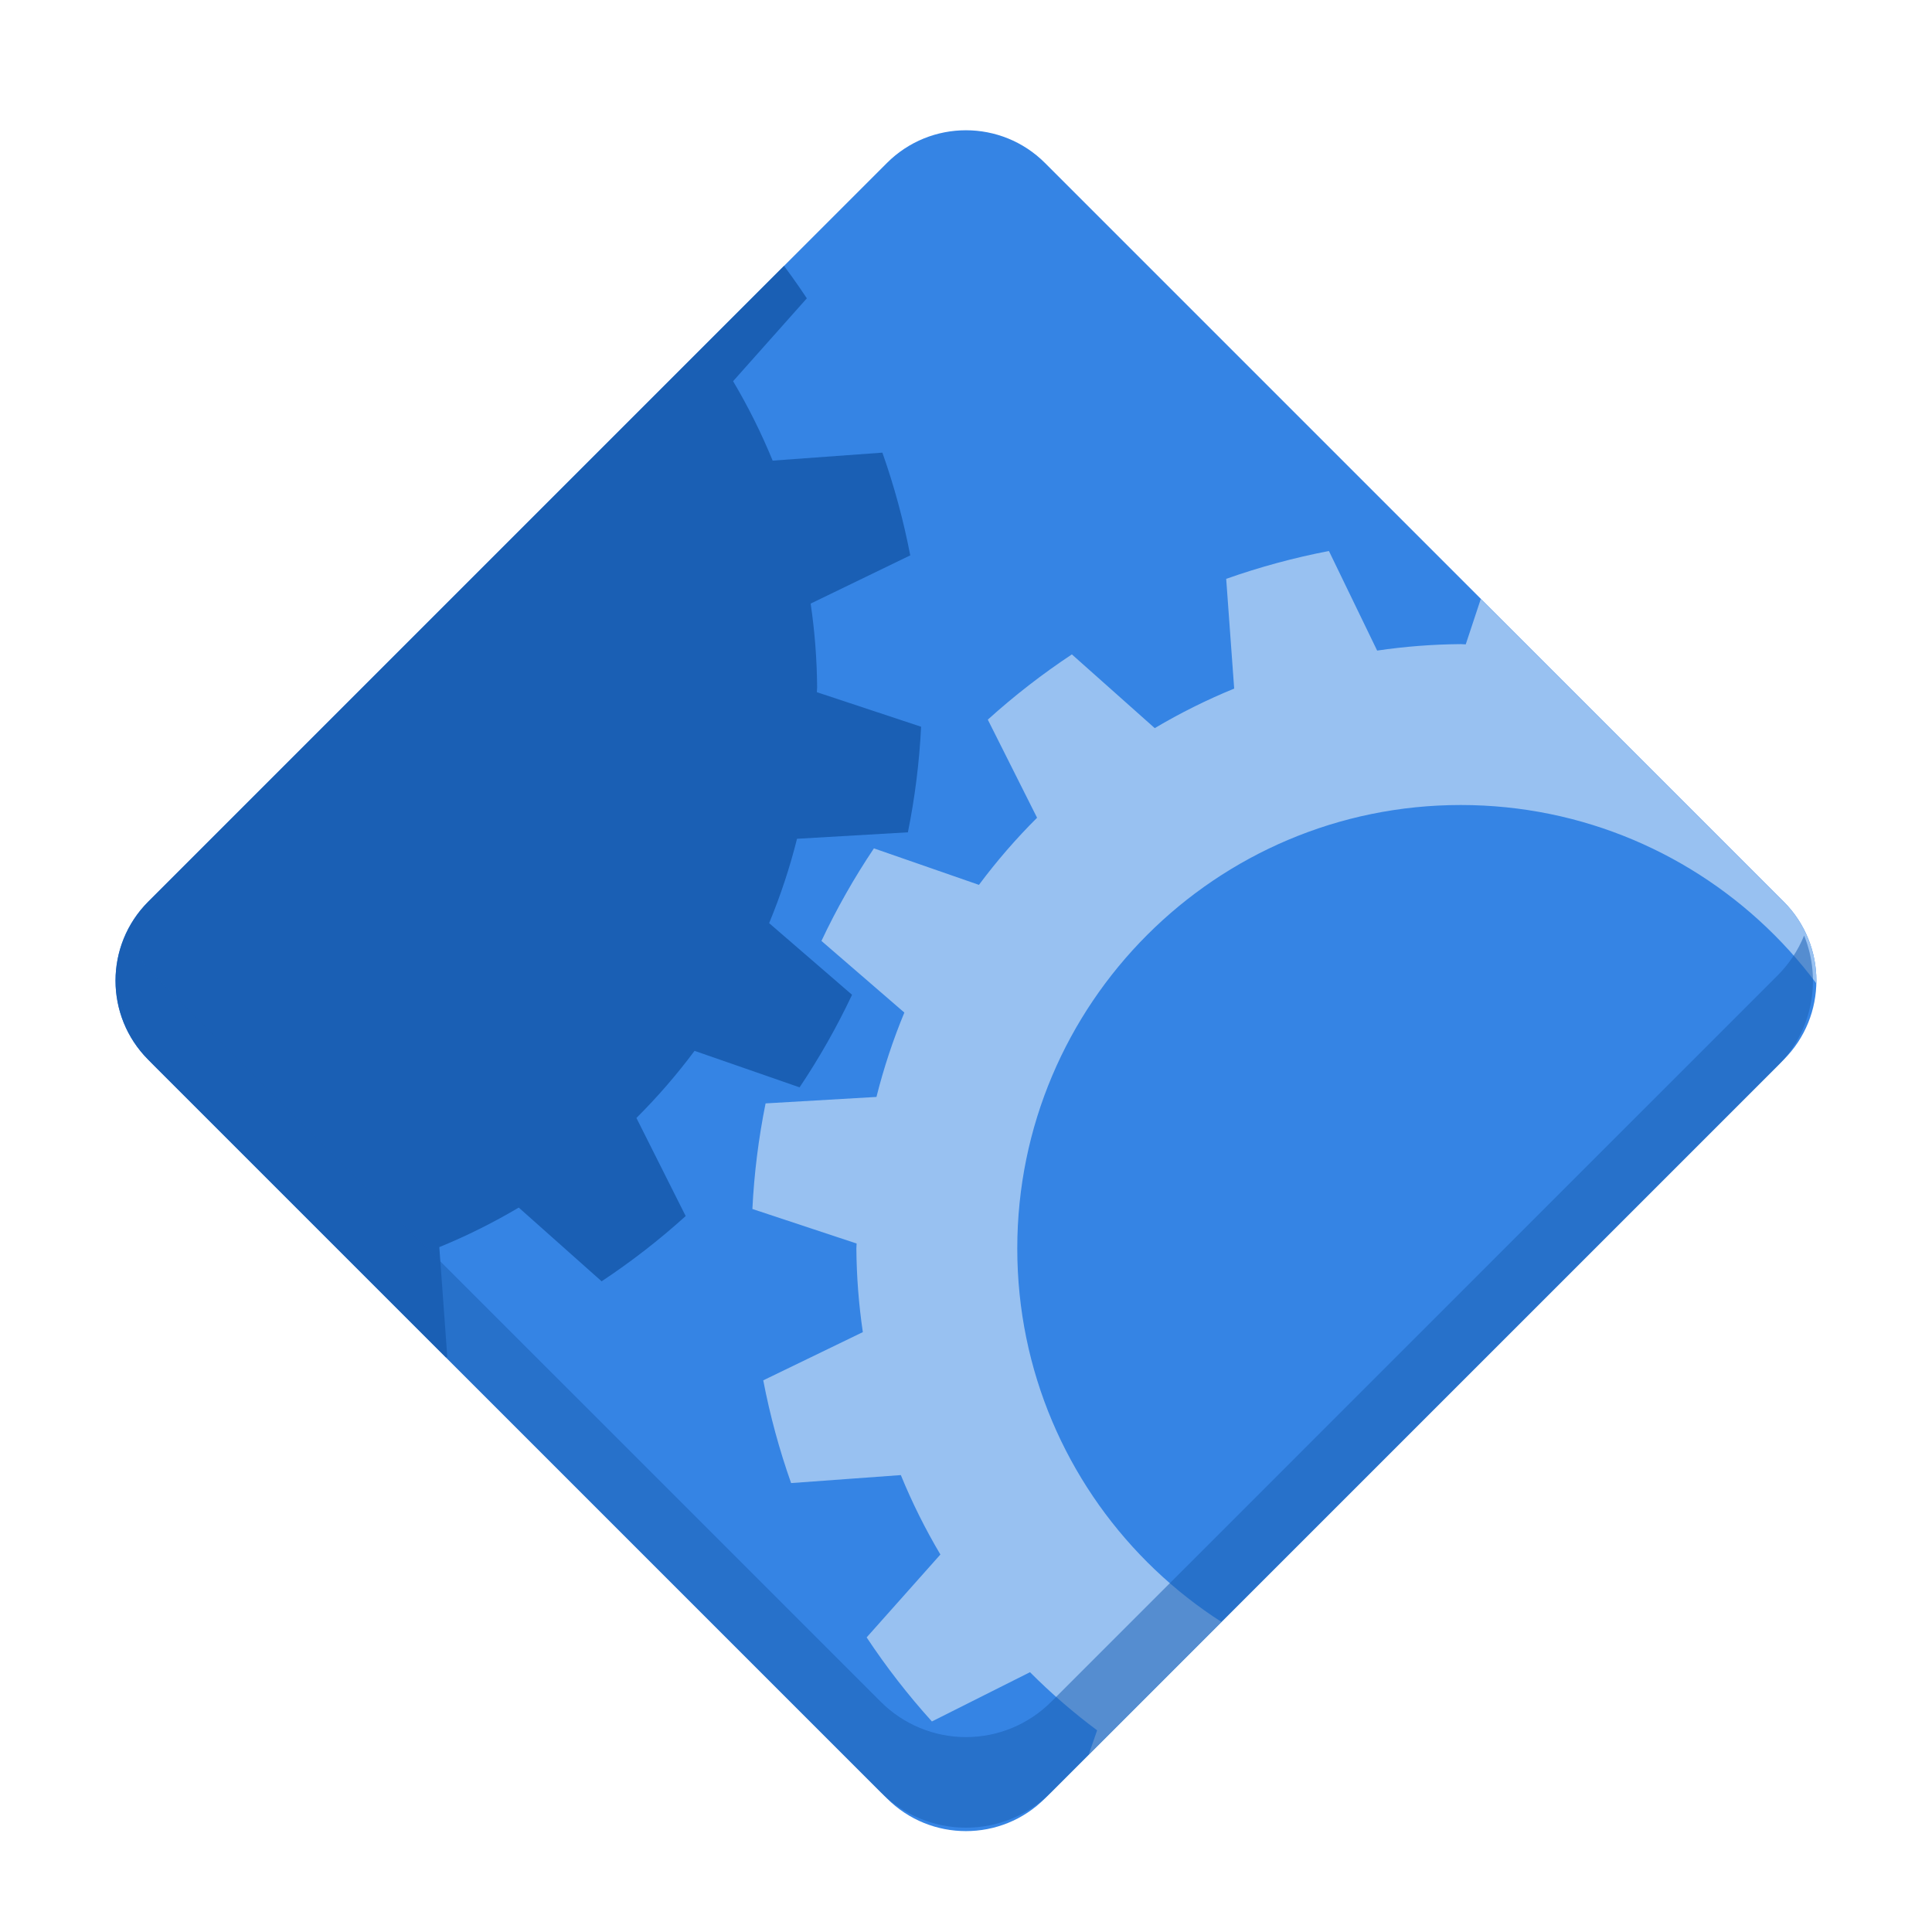
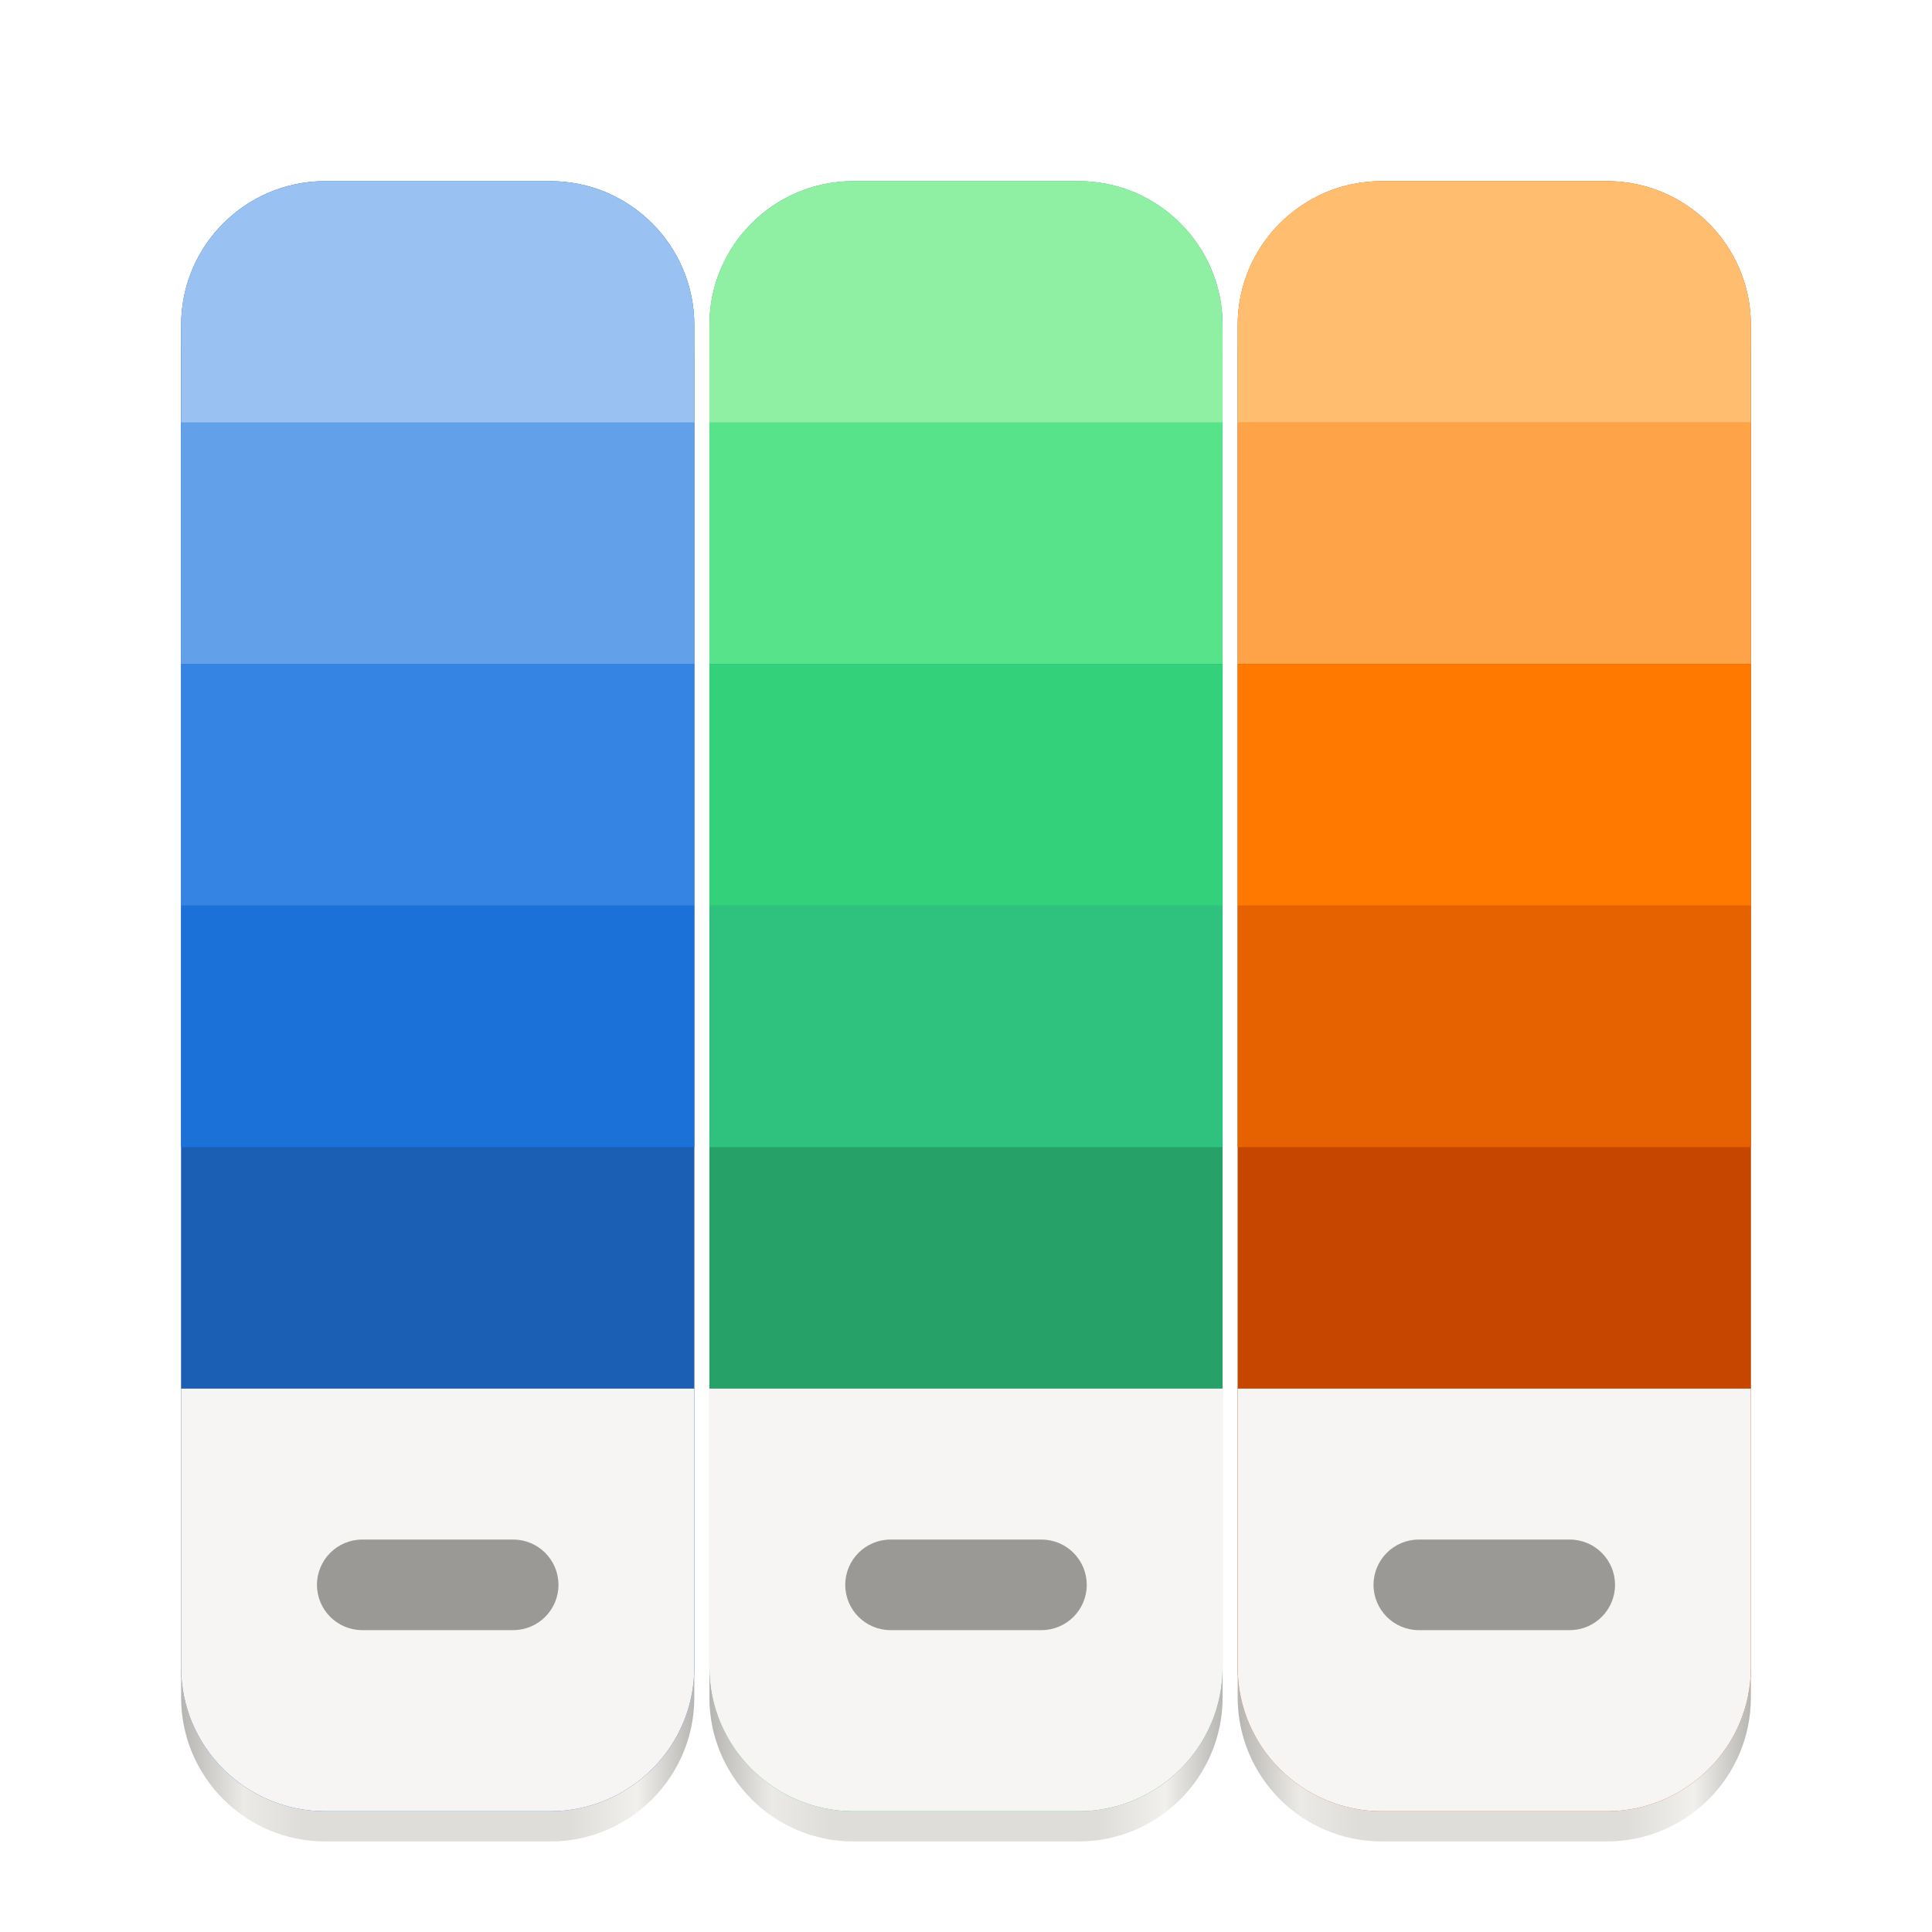
- <svg xmlns="http://www.w3.org/2000/svg" viewBox="0 0 33.75 33.75">
-   <defs>
-     <clipPath id="a">
-       <rect width="362.94" height="362.94" x="486.04" y="124" fill="#4a86cf" rx="32" ry="32" transform="rotate(45)" />
-     </clipPath>
-   </defs>
-   <g stroke-width=".25">
-     <g stroke-width=".27" clip-path="url(#a)" transform="translate(1.248 -24.864) scale(.06104)">
-       <rect width="424" height="424" x="458.34" y="90.642" fill="#3584e4" clip-path="none" rx="10.092" ry="10.092" transform="rotate(45 -102.873 89.904) scale(.856)" />
-       <path fill="#98c1f1" d="m408.92 561.92-9.886 29.829a172.97 172.97 0 0 0-1.427-.071 172.97 172.97 0 0 0-23.929 1.852l-13.801-28.501A203.29 203.29 0 0 0 330.476 573l2.286 31.405a172.97 172.97 0 0 0-22.732 11.319l-23.718-21.103a203.29 203.29 0 0 0-24.059 18.674l14.1 28.073a172.97 172.97 0 0 0-16.637 19.21l-30.058-10.447a203.29 203.29 0 0 0-15.017 26.488l23.73 20.507a172.97 172.97 0 0 0-7.984 24.143l-31.73 1.849a203.29 203.29 0 0 0-3.779 30.217l29.83 9.886a172.97 172.97 0 0 0-.072 1.427 172.97 172.97 0 0 0 1.852 23.929l-28.501 13.8a203.29 203.29 0 0 0 7.972 29.402l31.405-2.287a172.97 172.97 0 0 0 11.32 22.732l-21.104 23.718a203.29 203.29 0 0 0 18.674 24.06l28.073-14.1a172.97 172.97 0 0 0 19.211 16.636l-10.448 30.058a203.29 203.29 0 0 0 26.488 15.017l20.507-23.73a172.97 172.97 0 0 0 24.143 7.985l1.849 31.73a203.29 203.29 0 0 0 30.217 3.778l9.886-29.829a172.97 172.97 0 0 0 1.427.072 172.97 172.97 0 0 0 23.929-1.852l13.801 28.5a203.29 203.29 0 0 0 29.401-7.972l-2.286-31.405a172.97 172.97 0 0 0 22.732-11.319l23.718 21.103A203.29 203.29 0 0 0 532.961 916l-14.1-28.073a172.97 172.97 0 0 0 16.637-19.21l30.058 10.447a203.29 203.29 0 0 0 15.017-26.488l-23.73-20.507a172.97 172.97 0 0 0 7.984-24.143l31.73-1.848a203.29 203.29 0 0 0 3.779-30.217l-29.83-9.886a172.97 172.97 0 0 0 .072-1.427 172.97 172.97 0 0 0-1.852-23.93l28.501-13.8a203.29 203.29 0 0 0-7.972-29.401l-31.405 2.286a172.97 172.97 0 0 0-11.32-22.732l21.104-23.718a203.29 203.29 0 0 0-18.674-24.06l-28.073 14.1a172.97 172.97 0 0 0-19.211-16.636l10.448-30.058a203.29 203.29 0 0 0-26.488-15.017l-20.507 23.73a172.97 172.97 0 0 0-24.143-7.985l-1.849-31.73a203.29 203.29 0 0 0-30.217-3.778zm-11.313 75.804a126.93 126.93 0 0 1 126.92 126.92 126.93 126.93 0 0 1-126.92 126.92 126.93 126.93 0 0 1-126.92-126.92 126.93 126.93 0 0 1 126.92-126.92z" />
-       <path fill="#1a5fb4" d="m51.748 401.28-9.886 29.829c-.476-.026-.951-.05-1.427-.071-8.01.062-16.005.681-23.929 1.852L2.705 404.389a203.29 203.29 0 0 0-29.401 7.972l2.286 31.405a173.024 173.024 0 0 0-22.732 11.319l-23.718-21.103a203.304 203.304 0 0 0-24.059 18.674l14.1 28.073a172.976 172.976 0 0 0-16.637 19.21l-30.058-10.447a203.388 203.388 0 0 0-15.017 26.488l23.73 20.507a172.957 172.957 0 0 0-7.984 24.143l-31.73 1.849a203.286 203.286 0 0 0-3.779 30.217l29.83 9.886c-.026.475-.05.95-.072 1.427a172.97 172.97 0 0 0 1.852 23.929l-28.501 13.8a203.29 203.29 0 0 0 7.972 29.402l31.405-2.287a173.024 173.024 0 0 0 11.32 22.732l-21.104 23.718a203.304 203.304 0 0 0 18.674 24.06l28.073-14.1A172.976 172.976 0 0 0-63.634 741.9l-10.448 30.058a203.381 203.381 0 0 0 26.488 15.017l20.507-23.73c7.841 3.25 15.91 5.92 24.143 7.985l1.849 31.73a203.3 203.3 0 0 0 30.217 3.778l9.886-29.829c.476.026.951.05 1.427.072a172.97 172.97 0 0 0 23.929-1.852l13.801 28.5a203.29 203.29 0 0 0 29.401-7.972l-2.286-31.405a173.024 173.024 0 0 0 22.732-11.319l23.718 21.103a203.304 203.304 0 0 0 24.059-18.674l-14.1-28.073a172.976 172.976 0 0 0 16.637-19.21l30.058 10.447a203.388 203.388 0 0 0 15.017-26.488l-23.73-20.507a172.88 172.88 0 0 0 7.984-24.143l31.73-1.848a203.286 203.286 0 0 0 3.779-30.217l-29.83-9.886c.026-.476.05-.952.072-1.427a172.971 172.971 0 0 0-1.852-23.93l28.501-13.8a203.29 203.29 0 0 0-7.972-29.401l-31.405 2.286a173.024 173.024 0 0 0-11.32-22.732l21.104-23.718a203.304 203.304 0 0 0-18.674-24.06l-28.073 14.1a172.976 172.976 0 0 0-19.211-16.636l10.448-30.058a203.388 203.388 0 0 0-26.488-15.017l-20.507 23.73a172.957 172.957 0 0 0-24.143-7.985l-1.849-31.73a203.3 203.3 0 0 0-30.217-3.778z" />
-     </g>
-     <path fill="#1a5fb4" d="M2.235 16.343a2.104 2.104 0 0 0 .466 2.282l12.683 12.683a2.104 2.104 0 0 0 2.982 0L31.05 18.625a2.104 2.104 0 0 0 .466-2.282 2.111 2.111 0 0 1-.466.7L18.366 29.726a2.104 2.104 0 0 1-2.982 0L2.7 17.043a2.111 2.111 0 0 1-.466-.7z" opacity=".534" />
-     <path fill="none" d="M0-.005h33.75v33.75H0z" />
+ <svg xmlns="http://www.w3.org/2000/svg" xmlns:xlink="http://www.w3.org/1999/xlink" height="128px" viewBox="0 0 128 128" width="128px">
+   <linearGradient id="a" gradientUnits="userSpaceOnUse">
+     <stop offset="0" stop-color="#b6b5b2" />
+     <stop offset="0.121" stop-color="#ebeae6" />
+     <stop offset="0.236" stop-color="#deddda" />
+     <stop offset="0.758" stop-color="#deddda" />
+     <stop offset="0.888" stop-color="#f1f0ec" />
+     <stop offset="1" stop-color="#b7b6b3" />
+   </linearGradient>
+   <linearGradient id="b" x1="12" x2="46" xlink:href="#a" y1="122" y2="122" />
+   <clipPath id="c">
+     <path d="m 12 12 h 34 v 108 h -34 z m 0 0" />
+   </clipPath>
+   <clipPath id="d">
+     <path d="m 21.539 12 h 14.922 c 5.266 0 9.539 4.273 9.539 9.539 v 88.922 c 0 5.266 -4.273 9.539 -9.539 9.539 h -14.922 c -5.266 0 -9.539 -4.273 -9.539 -9.539 v -88.922 c 0 -5.266 4.273 -9.539 9.539 -9.539 z m 0 0" />
+   </clipPath>
+   <clipPath id="e">
+     <path d="m 12 12 h 34 v 16 h -34 z m 0 0" />
+   </clipPath>
+   <clipPath id="f">
+     <path d="m 21.539 12 h 14.922 c 5.266 0 9.539 4.273 9.539 9.539 v 88.922 c 0 5.266 -4.273 9.539 -9.539 9.539 h -14.922 c -5.266 0 -9.539 -4.273 -9.539 -9.539 v -88.922 c 0 -5.266 4.273 -9.539 9.539 -9.539 z m 0 0" />
+   </clipPath>
+   <clipPath id="g">
+     <path d="m 12 28 h 34 v 16 h -34 z m 0 0" />
+   </clipPath>
+   <clipPath id="h">
+     <path d="m 21.539 12 h 14.922 c 5.266 0 9.539 4.273 9.539 9.539 v 88.922 c 0 5.266 -4.273 9.539 -9.539 9.539 h -14.922 c -5.266 0 -9.539 -4.273 -9.539 -9.539 v -88.922 c 0 -5.266 4.273 -9.539 9.539 -9.539 z m 0 0" />
+   </clipPath>
+   <clipPath id="i">
+     <path d="m 12 44 h 34 v 16 h -34 z m 0 0" />
+   </clipPath>
+   <clipPath id="j">
+     <path d="m 21.539 12 h 14.922 c 5.266 0 9.539 4.273 9.539 9.539 v 88.922 c 0 5.266 -4.273 9.539 -9.539 9.539 h -14.922 c -5.266 0 -9.539 -4.273 -9.539 -9.539 v -88.922 c 0 -5.266 4.273 -9.539 9.539 -9.539 z m 0 0" />
+   </clipPath>
+   <clipPath id="k">
+     <path d="m 12 60 h 34 v 16 h -34 z m 0 0" />
+   </clipPath>
+   <clipPath id="l">
+     <path d="m 21.539 12 h 14.922 c 5.266 0 9.539 4.273 9.539 9.539 v 88.922 c 0 5.266 -4.273 9.539 -9.539 9.539 h -14.922 c -5.266 0 -9.539 -4.273 -9.539 -9.539 v -88.922 c 0 -5.266 4.273 -9.539 9.539 -9.539 z m 0 0" />
+   </clipPath>
+   <clipPath id="m">
+     <path d="m 12 92 h 34 v 28 h -34 z m 0 0" />
+   </clipPath>
+   <clipPath id="n">
+     <path d="m 21.539 12 h 14.922 c 5.266 0 9.539 4.273 9.539 9.539 v 88.922 c 0 5.266 -4.273 9.539 -9.539 9.539 h -14.922 c -5.266 0 -9.539 -4.273 -9.539 -9.539 v -88.922 c 0 -5.266 4.273 -9.539 9.539 -9.539 z m 0 0" />
+   </clipPath>
+   <linearGradient id="o" x1="47" x2="81" xlink:href="#a" y1="122" y2="122" />
+   <linearGradient id="p" x1="82" x2="116" xlink:href="#a" y1="122" y2="122" />
+   <clipPath id="q">
+     <path d="m 47 12 h 34 v 108 h -34 z m 0 0" />
+   </clipPath>
+   <clipPath id="r">
+     <path d="m 56.539 12 h 14.922 c 5.266 0 9.539 4.273 9.539 9.539 v 88.922 c 0 5.266 -4.273 9.539 -9.539 9.539 h -14.922 c -5.266 0 -9.539 -4.273 -9.539 -9.539 v -88.922 c 0 -5.266 4.273 -9.539 9.539 -9.539 z m 0 0" />
+   </clipPath>
+   <clipPath id="s">
+     <path d="m 47 12 h 34 v 16 h -34 z m 0 0" />
+   </clipPath>
+   <clipPath id="t">
+     <path d="m 56.539 12 h 14.922 c 5.266 0 9.539 4.273 9.539 9.539 v 88.922 c 0 5.266 -4.273 9.539 -9.539 9.539 h -14.922 c -5.266 0 -9.539 -4.273 -9.539 -9.539 v -88.922 c 0 -5.266 4.273 -9.539 9.539 -9.539 z m 0 0" />
+   </clipPath>
+   <clipPath id="u">
+     <path d="m 47 28 h 34 v 16 h -34 z m 0 0" />
+   </clipPath>
+   <clipPath id="v">
+     <path d="m 56.539 12 h 14.922 c 5.266 0 9.539 4.273 9.539 9.539 v 88.922 c 0 5.266 -4.273 9.539 -9.539 9.539 h -14.922 c -5.266 0 -9.539 -4.273 -9.539 -9.539 v -88.922 c 0 -5.266 4.273 -9.539 9.539 -9.539 z m 0 0" />
+   </clipPath>
+   <clipPath id="w">
+     <path d="m 47 44 h 34 v 16 h -34 z m 0 0" />
+   </clipPath>
+   <clipPath id="x">
+     <path d="m 56.539 12 h 14.922 c 5.266 0 9.539 4.273 9.539 9.539 v 88.922 c 0 5.266 -4.273 9.539 -9.539 9.539 h -14.922 c -5.266 0 -9.539 -4.273 -9.539 -9.539 v -88.922 c 0 -5.266 4.273 -9.539 9.539 -9.539 z m 0 0" />
+   </clipPath>
+   <clipPath id="y">
+     <path d="m 47 60 h 34 v 16 h -34 z m 0 0" />
+   </clipPath>
+   <clipPath id="z">
+     <path d="m 56.539 12 h 14.922 c 5.266 0 9.539 4.273 9.539 9.539 v 88.922 c 0 5.266 -4.273 9.539 -9.539 9.539 h -14.922 c -5.266 0 -9.539 -4.273 -9.539 -9.539 v -88.922 c 0 -5.266 4.273 -9.539 9.539 -9.539 z m 0 0" />
+   </clipPath>
+   <clipPath id="A">
+     <path d="m 47 92 h 34 v 28 h -34 z m 0 0" />
+   </clipPath>
+   <clipPath id="B">
+     <path d="m 56.539 12 h 14.922 c 5.266 0 9.539 4.273 9.539 9.539 v 88.922 c 0 5.266 -4.273 9.539 -9.539 9.539 h -14.922 c -5.266 0 -9.539 -4.273 -9.539 -9.539 v -88.922 c 0 -5.266 4.273 -9.539 9.539 -9.539 z m 0 0" />
+   </clipPath>
+   <clipPath id="C">
+     <path d="m 82 12 h 34 v 108 h -34 z m 0 0" />
+   </clipPath>
+   <clipPath id="D">
+     <path d="m 91.539 12 h 14.922 c 5.266 0 9.539 4.273 9.539 9.539 v 88.922 c 0 5.266 -4.273 9.539 -9.539 9.539 h -14.922 c -5.266 0 -9.539 -4.273 -9.539 -9.539 v -88.922 c 0 -5.266 4.273 -9.539 9.539 -9.539 z m 0 0" />
+   </clipPath>
+   <clipPath id="E">
+     <path d="m 82 12 h 34 v 16 h -34 z m 0 0" />
+   </clipPath>
+   <clipPath id="F">
+     <path d="m 91.539 12 h 14.922 c 5.266 0 9.539 4.273 9.539 9.539 v 88.922 c 0 5.266 -4.273 9.539 -9.539 9.539 h -14.922 c -5.266 0 -9.539 -4.273 -9.539 -9.539 v -88.922 c 0 -5.266 4.273 -9.539 9.539 -9.539 z m 0 0" />
+   </clipPath>
+   <clipPath id="G">
+     <path d="m 82 28 h 34 v 16 h -34 z m 0 0" />
+   </clipPath>
+   <clipPath id="H">
+     <path d="m 91.539 12 h 14.922 c 5.266 0 9.539 4.273 9.539 9.539 v 88.922 c 0 5.266 -4.273 9.539 -9.539 9.539 h -14.922 c -5.266 0 -9.539 -4.273 -9.539 -9.539 v -88.922 c 0 -5.266 4.273 -9.539 9.539 -9.539 z m 0 0" />
+   </clipPath>
+   <clipPath id="I">
+     <path d="m 82 44 h 34 v 16 h -34 z m 0 0" />
+   </clipPath>
+   <clipPath id="J">
+     <path d="m 91.539 12 h 14.922 c 5.266 0 9.539 4.273 9.539 9.539 v 88.922 c 0 5.266 -4.273 9.539 -9.539 9.539 h -14.922 c -5.266 0 -9.539 -4.273 -9.539 -9.539 v -88.922 c 0 -5.266 4.273 -9.539 9.539 -9.539 z m 0 0" />
+   </clipPath>
+   <clipPath id="K">
+     <path d="m 82 60 h 34 v 16 h -34 z m 0 0" />
+   </clipPath>
+   <clipPath id="L">
+     <path d="m 91.539 12 h 14.922 c 5.266 0 9.539 4.273 9.539 9.539 v 88.922 c 0 5.266 -4.273 9.539 -9.539 9.539 h -14.922 c -5.266 0 -9.539 -4.273 -9.539 -9.539 v -88.922 c 0 -5.266 4.273 -9.539 9.539 -9.539 z m 0 0" />
+   </clipPath>
+   <clipPath id="M">
+     <path d="m 82 92 h 34 v 28 h -34 z m 0 0" />
+   </clipPath>
+   <clipPath id="N">
+     <path d="m 91.539 12 h 14.922 c 5.266 0 9.539 4.273 9.539 9.539 v 88.922 c 0 5.266 -4.273 9.539 -9.539 9.539 h -14.922 c -5.266 0 -9.539 -4.273 -9.539 -9.539 v -88.922 c 0 -5.266 4.273 -9.539 9.539 -9.539 z m 0 0" />
+   </clipPath>
+   <path d="m 21.539 14 h 14.922 c 5.266 0 9.539 4.273 9.539 9.539 v 88.922 c 0 5.266 -4.273 9.539 -9.539 9.539 h -14.922 c -5.266 0 -9.539 -4.273 -9.539 -9.539 v -88.922 c 0 -5.266 4.273 -9.539 9.539 -9.539 z m 0 0" fill="url(#b)" />
+   <g clip-path="url(#c)">
+     <g clip-path="url(#d)">
+       <path d="m 12 12 h 34 v 108 h -34 z m 0 0" fill="#1a5fb4" />
+     </g>
+   </g>
+   <g clip-path="url(#e)">
+     <g clip-path="url(#f)">
+       <path d="m 12 12 h 34 v 16 h -34 z m 0 0" fill="#99c1f1" />
+     </g>
+   </g>
+   <g clip-path="url(#g)">
+     <g clip-path="url(#h)">
+       <path d="m 12 28 h 34 v 16 h -34 z m 0 0" fill="#62a0ea" />
+     </g>
+   </g>
+   <g clip-path="url(#i)">
+     <g clip-path="url(#j)">
+       <path d="m 12 44 h 34 v 16 h -34 z m 0 0" fill="#3584e4" />
+     </g>
+   </g>
+   <g clip-path="url(#k)">
+     <g clip-path="url(#l)">
+       <path d="m 12 60 h 34 v 16 h -34 z m 0 0" fill="#1c71d8" />
+     </g>
+   </g>
+   <g clip-path="url(#m)">
+     <g clip-path="url(#n)">
+       <path d="m 12 92 h 34 v 32 h -34 z m 0 0" fill="#f6f5f4" />
+     </g>
+   </g>
+   <path d="m 56.539 14 h 14.922 c 5.266 0 9.539 4.273 9.539 9.539 v 88.922 c 0 5.266 -4.273 9.539 -9.539 9.539 h -14.922 c -5.266 0 -9.539 -4.273 -9.539 -9.539 v -88.922 c 0 -5.266 4.273 -9.539 9.539 -9.539 z m 0 0" fill="url(#o)" />
+   <path d="m 91.539 14 h 14.922 c 5.266 0 9.539 4.273 9.539 9.539 v 88.922 c 0 5.266 -4.273 9.539 -9.539 9.539 h -14.922 c -5.266 0 -9.539 -4.273 -9.539 -9.539 v -88.922 c 0 -5.266 4.273 -9.539 9.539 -9.539 z m 0 0" fill="url(#p)" />
+   <g clip-path="url(#q)">
+     <g clip-path="url(#r)">
+       <path d="m 47 12 h 34 v 108 h -34 z m 0 0" fill="#26a269" />
+     </g>
+   </g>
+   <g clip-path="url(#s)">
+     <g clip-path="url(#t)">
+       <path d="m 47 12 h 34 v 16 h -34 z m 0 0" fill="#8ff0a4" />
+     </g>
+   </g>
+   <g clip-path="url(#u)">
+     <g clip-path="url(#v)">
+       <path d="m 47 28 h 34 v 16 h -34 z m 0 0" fill="#57e389" />
+     </g>
+   </g>
+   <g clip-path="url(#w)">
+     <g clip-path="url(#x)">
+       <path d="m 47 44 h 34 v 16 h -34 z m 0 0" fill="#33d17a" />
+     </g>
+   </g>
+   <g clip-path="url(#y)">
+     <g clip-path="url(#z)">
+       <path d="m 47 60 h 34 v 16 h -34 z m 0 0" fill="#2ec27e" />
+     </g>
+   </g>
+   <g clip-path="url(#A)">
+     <g clip-path="url(#B)">
+       <path d="m 47 92 h 34 v 32 h -34 z m 0 0" fill="#f6f5f4" />
+     </g>
+   </g>
+   <g clip-path="url(#C)">
+     <g clip-path="url(#D)">
+       <path d="m 82 12 h 34 v 108 h -34 z m 0 0" fill="#c64600" />
+     </g>
+   </g>
+   <g clip-path="url(#E)">
+     <g clip-path="url(#F)">
+       <path d="m 82 12 h 34 v 16 h -34 z m 0 0" fill="#ffbe6f" />
+     </g>
+   </g>
+   <g clip-path="url(#G)">
+     <g clip-path="url(#H)">
+       <path d="m 82 28 h 34 v 16 h -34 z m 0 0" fill="#ffa348" />
+     </g>
+   </g>
+   <g clip-path="url(#I)">
+     <g clip-path="url(#J)">
+       <path d="m 82 44 h 34 v 16 h -34 z m 0 0" fill="#ff7800" />
+     </g>
+   </g>
+   <g clip-path="url(#K)">
+     <g clip-path="url(#L)">
+       <path d="m 82 60 h 34 v 16 h -34 z m 0 0" fill="#e66100" />
+     </g>
+   </g>
+   <g clip-path="url(#M)">
+     <g clip-path="url(#N)">
+       <path d="m 82 92 h 34 v 32 h -34 z m 0 0" fill="#f6f5f4" />
+     </g>
+   </g>
+   <g fill="#9a9996">
+     <path d="m 24 102 h 10 c 1.656 0 3 1.344 3 3 s -1.344 3 -3 3 h -10 c -1.656 0 -3 -1.344 -3 -3 s 1.344 -3 3 -3 z m 0 0" />
+     <path d="m 59 102 h 10 c 1.656 0 3 1.344 3 3 s -1.344 3 -3 3 h -10 c -1.656 0 -3 -1.344 -3 -3 s 1.344 -3 3 -3 z m 0 0" />
+     <path d="m 94 102 h 10 c 1.656 0 3 1.344 3 3 s -1.344 3 -3 3 h -10 c -1.656 0 -3 -1.344 -3 -3 s 1.344 -3 3 -3 z m 0 0" />
  </g>
</svg>
